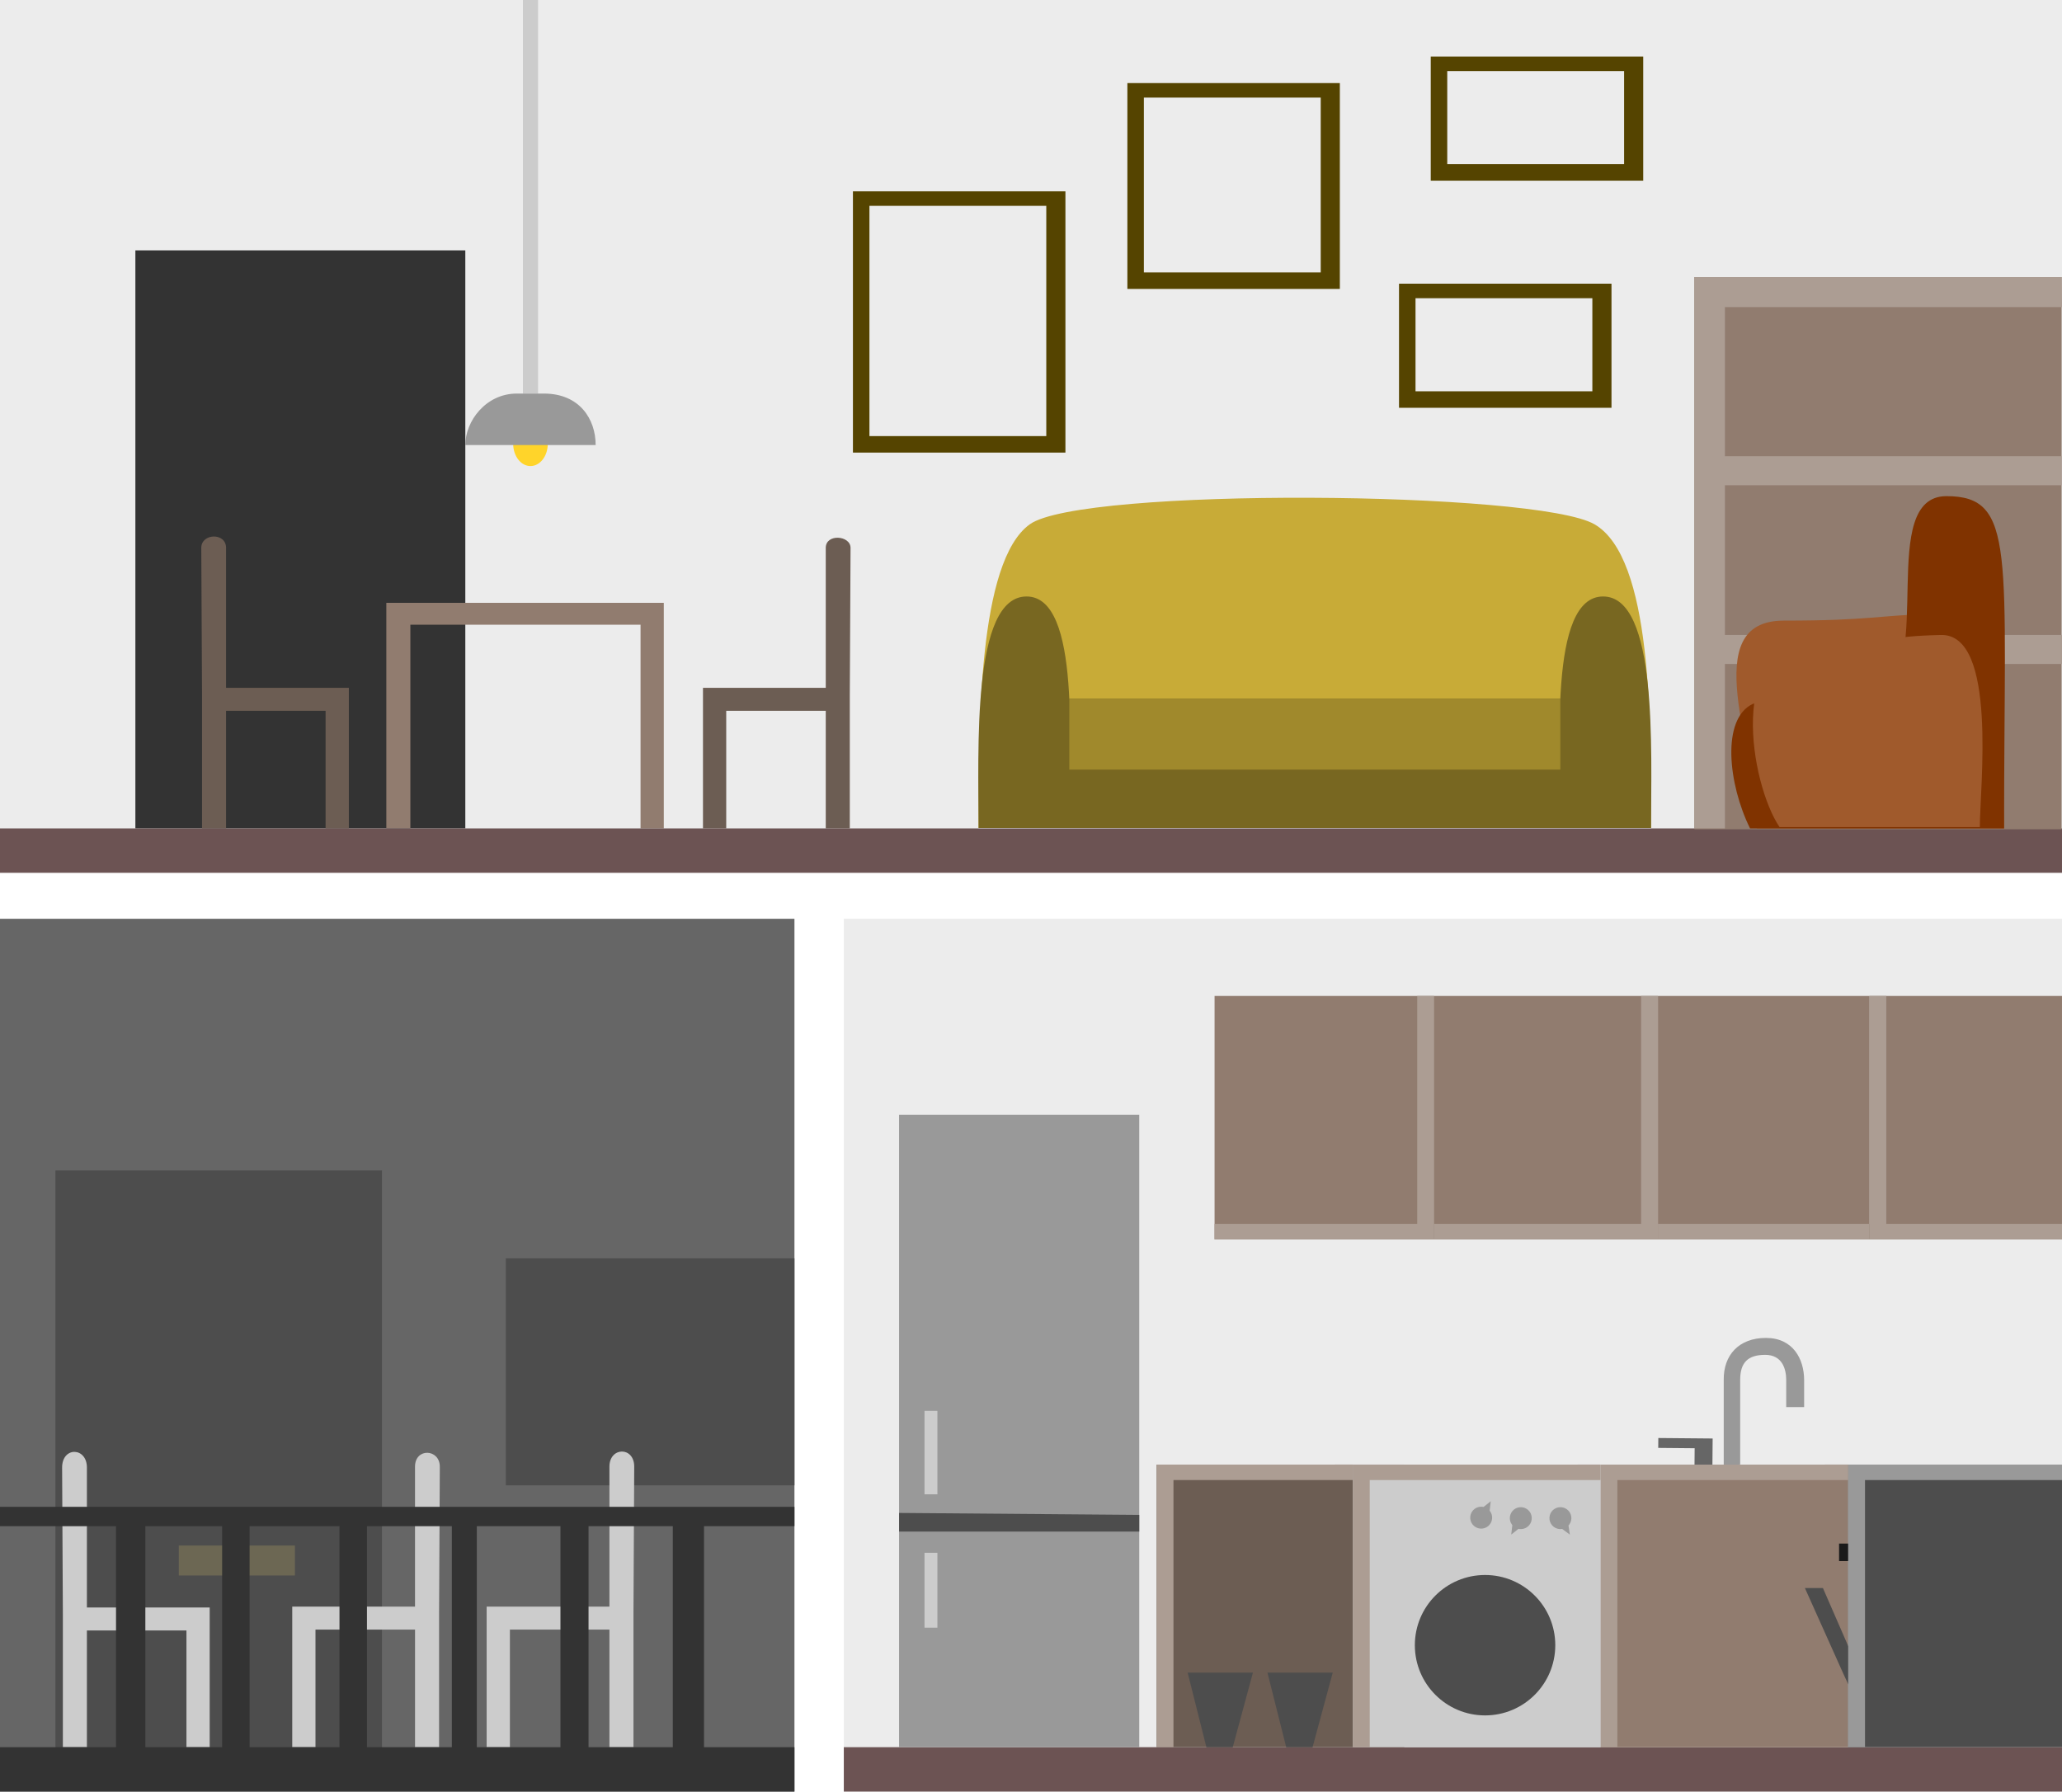
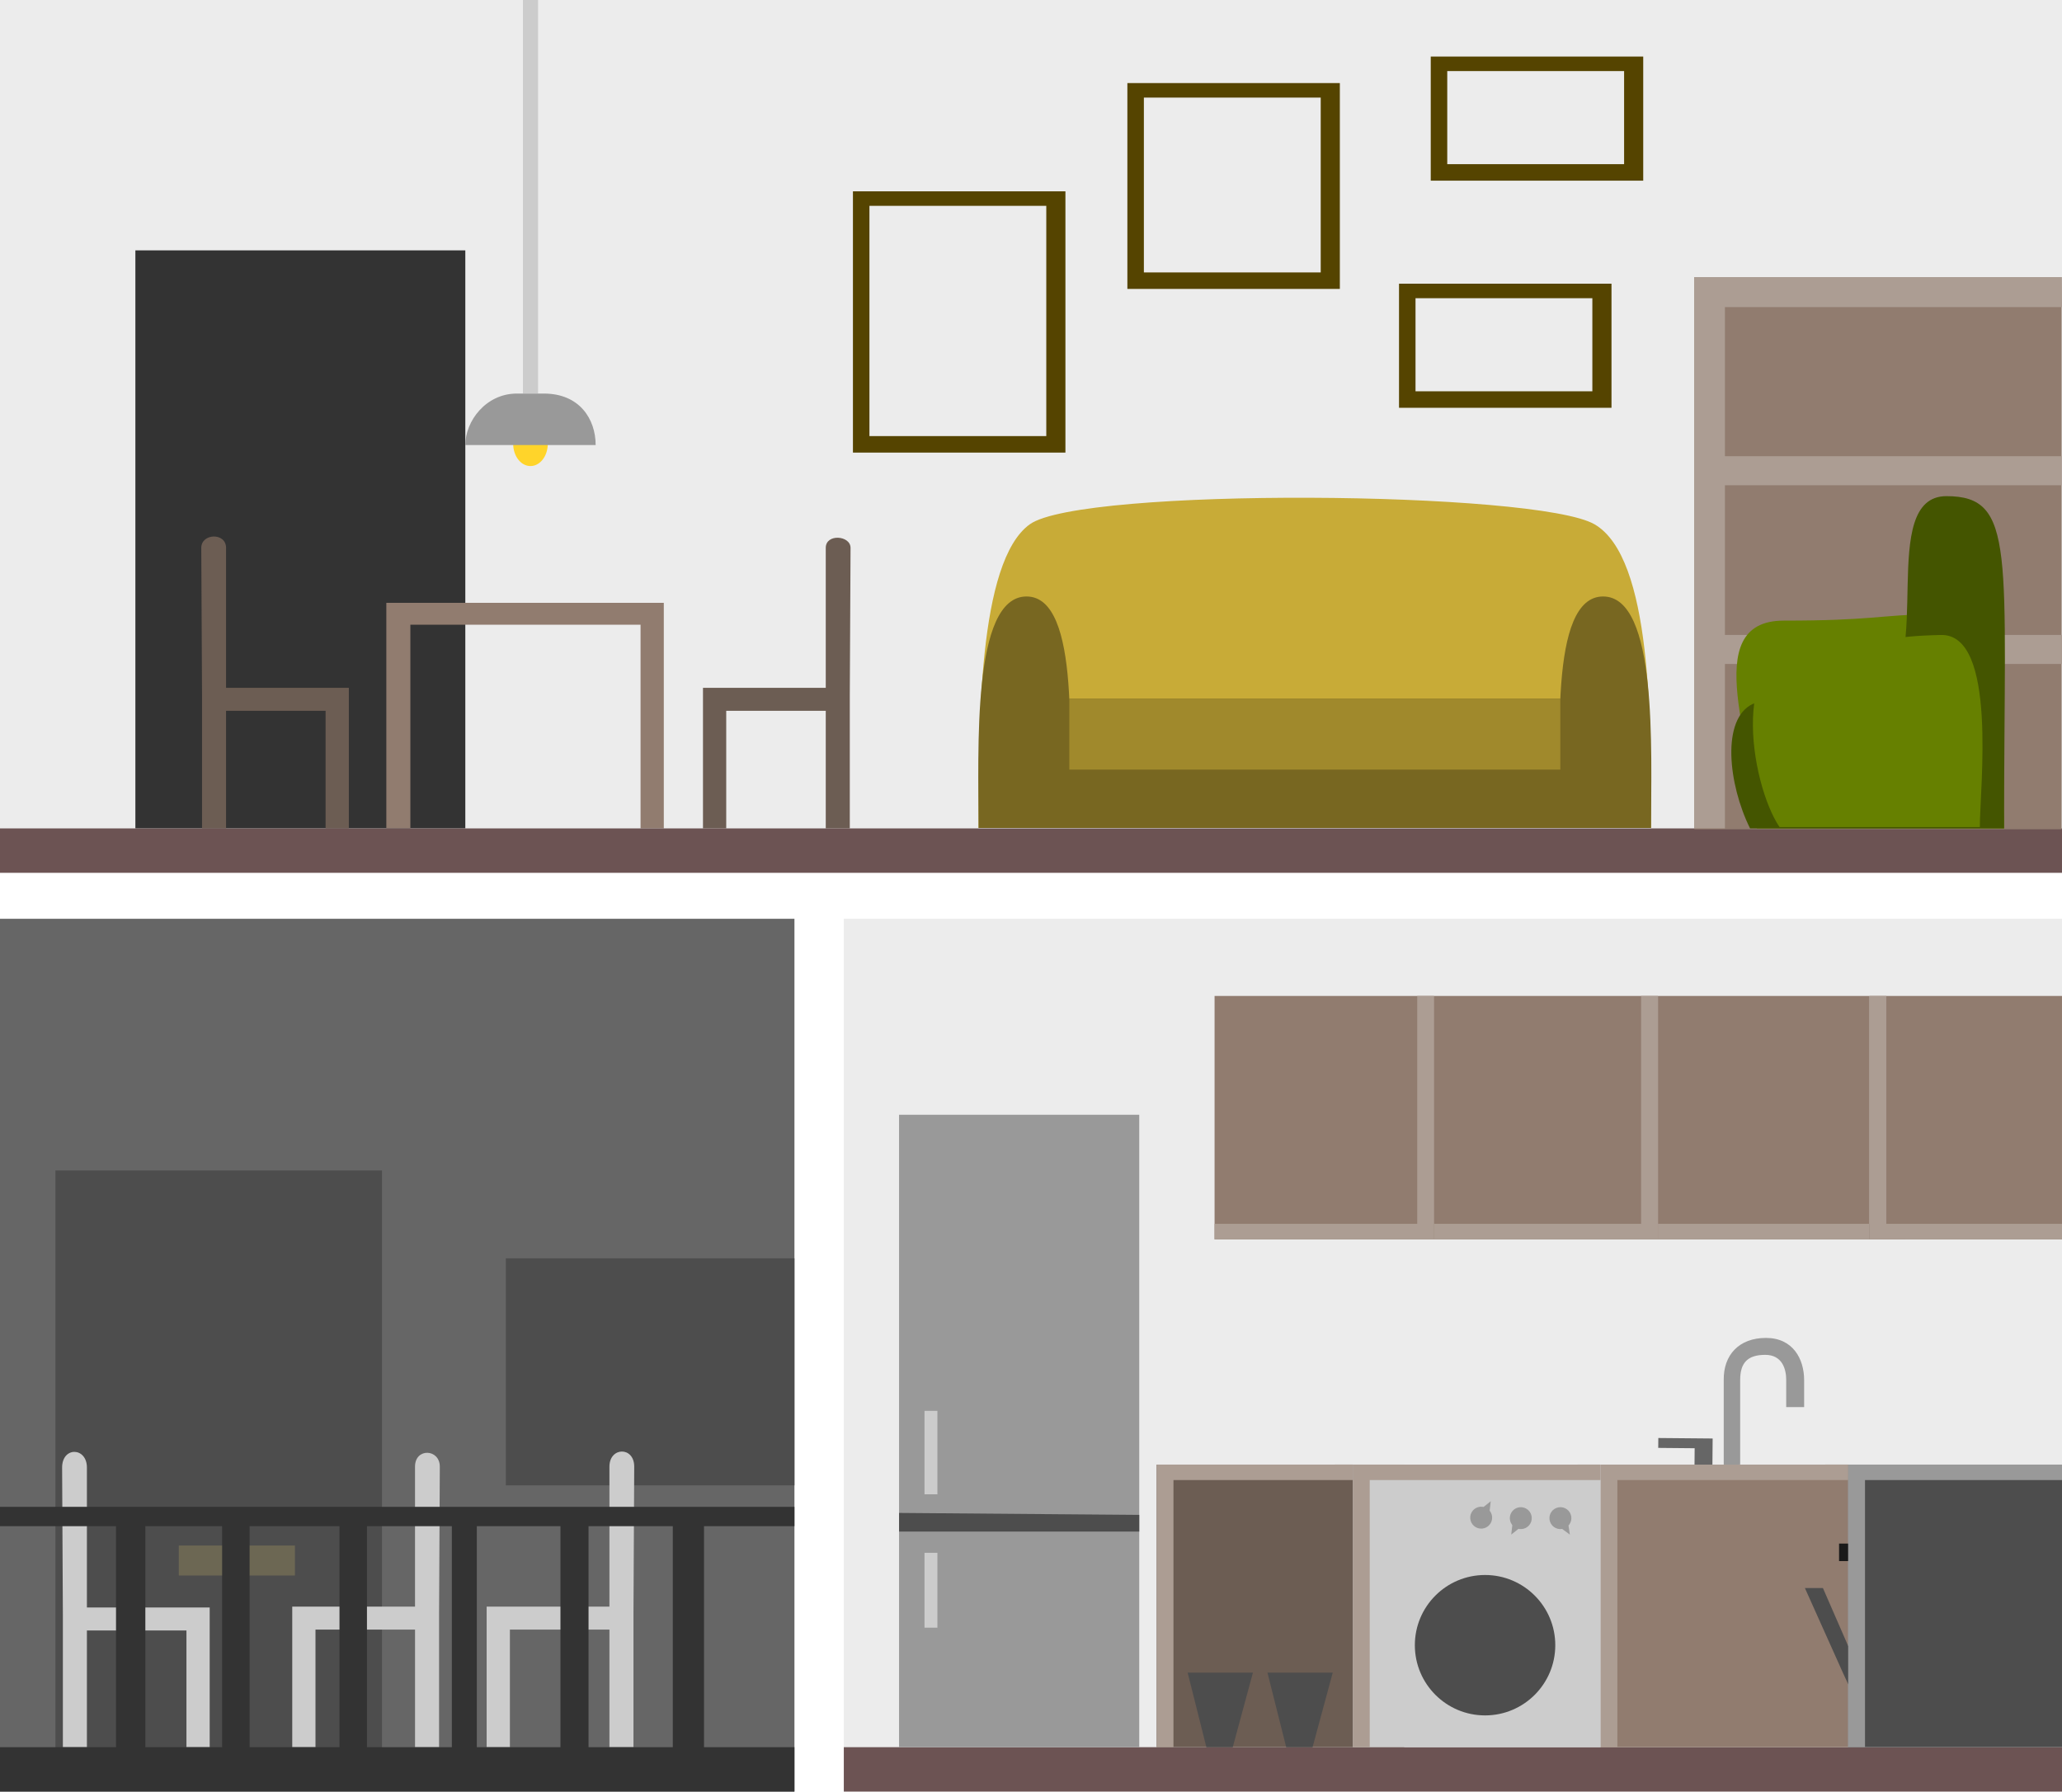
<svg xmlns="http://www.w3.org/2000/svg" width="463.933" height="403.157" viewBox="0 0 122.749 106.669" version="1.1" id="svg8">
  <defs id="defs2" />
  <g id="layer1" transform="translate(-3.4144,-7.217521)">
    <g transform="matrix(1.152466,0,0,1.152466,-78.9707,3.326696)" id="g1691-94-2" />
    <rect style="display:inline;opacity:1;fill:#666666;fill-opacity:1;stroke:none;stroke-width:0.618;stroke-miterlimit:4;stroke-dasharray:none;stroke-opacity:1" id="rect1325-0-3" width="47.293" height="51.965" x="3.414" y="61.921" />
    <rect style="opacity:1;fill:#4d4d4d;fill-opacity:1;stroke:none;stroke-width:0.624;stroke-miterlimit:4;stroke-dasharray:none;stroke-opacity:1" id="rect909-6-7" width="17.181" height="13.518" x="33.527" y="82.137" />
    <rect style="opacity:1;fill:#4d4d4d;fill-opacity:1;stroke:none;stroke-width:1.06;stroke-miterlimit:4;stroke-dasharray:none;stroke-opacity:1" id="rect909-6" width="19.439" height="34.416" x="6.714" y="76.906" />
    <path style="fill:#cccccc;fill-opacity:1;stroke:none;stroke-width:0.165px;stroke-linecap:butt;stroke-linejoin:miter;stroke-opacity:1" d="m 29.552,103.318 v 7.925 0 h -1.431 v -7.002 H 22.195 v 7.002 h -1.384 v -8.371 h 7.309 v -8.332 c 0,-1.135 1.476,-1.065 1.476,0 z" id="path1372-5-5-0-9" />
    <path style="fill:#cccccc;fill-opacity:1;stroke:none;stroke-width:0.165px;stroke-linecap:butt;stroke-linejoin:miter;stroke-opacity:1" d="m 7.157,103.371 v 7.872 0 h 1.431 v -6.95 h 5.925 v 6.95 h 1.384 v -8.318 H 8.588 v -8.332 c 0,-1.223 -1.476,-1.262 -1.476,0 z" id="path1372-5-5-0" />
    <path style="fill:#cccccc;fill-opacity:1;stroke:none;stroke-width:0.165px;stroke-linecap:butt;stroke-linejoin:miter;stroke-opacity:1" d="m 41.124,103.318 v 7.925 0 H 39.693 v -7.002 h -5.925 v 7.002 h -1.384 v -8.371 H 39.693 v -8.332 c 0,-1.182 1.476,-1.216 1.476,0 z" id="path1372-5-5-0-9-2" />
    <rect style="opacity:1;fill:#6c6753;fill-opacity:1;stroke:none;stroke-width:0.846;stroke-miterlimit:4;stroke-dasharray:none;stroke-opacity:1" id="rect2433" width="6.912" height="1.784" x="14.059" y="99.237" />
    <path style="fill:#333333;stroke:none;stroke-width:0.21px;stroke-linecap:butt;stroke-linejoin:miter;stroke-opacity:1" d="m 3.414,96.933 v 1.152 h 6.907 l -2e-5,13.158 H 3.414 l 5e-5,2.643 h 47.293 l -5e-5,-2.643 h -5.383 l 2e-5,-13.158 h 5.383 v -1.152 z m 8.653,1.152 h 4.571 l -2e-5,13.158 h -4.571 z m 6.206,0 h 5.351 l -2e-5,13.158 h -5.351 z m 13.526,0 h 4.979 l -3e-5,13.158 h -4.979 z m -6.54,0 h 5.053 l -2e-5,13.158 h -5.053 z m 13.191,0 h 5.016 l -2e-5,13.158 h -5.016 z" id="path2410" />
    <rect style="display:inline;opacity:1;fill:#ececec;fill-opacity:1;stroke:none;stroke-width:0.766;stroke-miterlimit:4;stroke-dasharray:none;stroke-opacity:1" id="rect1325" width="72.518" height="51.965" x="53.646" y="61.921" />
    <path style="opacity:1;fill:#6c5353;fill-opacity:1;stroke:none;stroke-width:0.846;stroke-miterlimit:4;stroke-dasharray:none;stroke-opacity:1" d="m 53.646,111.243 h 72.518 l 3e-5,2.643 h -72.518 z" id="rect2435" />
    <path id="path1454" d="m 105.352,94.566 0.015,-1.702 -3.234,-0.029 -0.006,0.589 2.169,0.02 -0.01,1.113 z" style="fill:#666666;fill-opacity:1;stroke:none;stroke-width:0.165px;stroke-linecap:butt;stroke-linejoin:miter;stroke-opacity:1" />
    <path style="fill:#999999;fill-opacity:1;stroke:none;stroke-width:0.165px;stroke-linecap:butt;stroke-linejoin:miter;stroke-opacity:1" d="M 71.233,111.243 V 73.589 H 56.935 v 37.654 z" id="path1588" />
    <path style="opacity:1;fill:#6c5d53;fill-opacity:1;stroke:none;stroke-width:0.665;stroke-miterlimit:4;stroke-dasharray:none;stroke-opacity:1" d="m 72.269,94.418 v 16.825 H 87.01 V 94.418 Z" id="rect1327-3-6-7-3" />
    <path style="opacity:1;fill:#917c6f;fill-opacity:1;stroke:none;stroke-width:0.665;stroke-miterlimit:4;stroke-dasharray:none;stroke-opacity:1" d="m 98.694,94.418 v 16.825 h 14.741 V 94.418 Z" id="rect1327-3-6" />
    <path style="opacity:1;fill:#1a1a1a;fill-opacity:1;stroke:none;stroke-width:0.665;stroke-miterlimit:4;stroke-dasharray:none;stroke-opacity:1" d="m 112.892,99.12 h 1.085 v 1.043 h -1.085 z" id="rect1333" />
    <path style="opacity:1;fill:#4d4d4d;fill-opacity:1;stroke:none;stroke-width:0.665;stroke-miterlimit:4;stroke-dasharray:none;stroke-opacity:1" d="m 113.435,94.418 v 11.924 1.475 3.425 h 12.729 V 94.418 Z" id="rect1327-3" />
    <path style="fill:#ac9d93;fill-opacity:1;stroke:none;stroke-width:0.165px;stroke-linecap:butt;stroke-linejoin:miter;stroke-opacity:1" d="m 98.694,94.418 v 16.825 0 h 1.001 V 95.34 h 13.741 v -0.923 z" id="path1372" />
    <path style="opacity:1;fill:#cccccc;fill-opacity:1;stroke:none;stroke-width:0.665;stroke-miterlimit:4;stroke-dasharray:none;stroke-opacity:1" d="m 83.952,94.418 v 16.825 H 98.694 V 94.418 Z" id="rect1327-3-6-7" />
    <path style="fill:#ac9d93;fill-opacity:1;stroke:none;stroke-width:0.165px;stroke-linecap:butt;stroke-linejoin:miter;stroke-opacity:1" d="m 83.952,94.418 v 16.825 0 h 1.001 V 95.34 h 13.741 v -0.923 z" id="path1372-5" />
    <path style="fill:#ac9d93;stroke:none;stroke-width:0.165px;stroke-linecap:butt;stroke-linejoin:miter;stroke-opacity:1" d="m 72.269,94.418 v 16.825 0 h 1.001 V 95.34 h 10.683 v -0.923 z" id="path1372-5-5" />
    <path style="fill:#999999;fill-opacity:1;stroke:none;stroke-width:0.165px;stroke-linecap:butt;stroke-linejoin:miter;stroke-opacity:1" d="m 106.027,94.418 v -5.029 c -0.026,-1.489 0.903,-2.513 2.513,-2.513 1.61,0 2.273,1.255 2.273,2.511 v 1.609 h -1.067 v -1.624 c 0,-0.609 -0.217,-1.488 -1.25,-1.488 -1.034,0 -1.49,0.46 -1.49,1.49 v 5.043 z" id="path1437" />
    <path style="fill:#4d4d4d;fill-opacity:1;stroke:none;stroke-width:0.165px;stroke-linecap:butt;stroke-linejoin:miter;stroke-opacity:1" d="m 75.23,111.243 h 1.57 l 1.2,-4.437 h -3.886 z" id="path1590" />
    <path style="fill:#4d4d4d;fill-opacity:1;stroke:none;stroke-width:0.165px;stroke-linecap:butt;stroke-linejoin:miter;stroke-opacity:1" d="m 79.981,111.243 h 1.57 l 1.2,-4.437 h -3.886 z" id="path1590-7" />
    <path style="fill:#4d4d4d;fill-opacity:1;stroke:none;stroke-width:0.165px;stroke-linecap:butt;stroke-linejoin:miter;stroke-opacity:1" d="m 56.935,97.296 v 1.11 h 14.299 v -0.994 z" id="path1624" />
    <path style="fill:#cccccc;fill-opacity:1;stroke:none;stroke-width:0.165px;stroke-linecap:butt;stroke-linejoin:miter;stroke-opacity:1" d="m 58.449,91.217 v 4.969 h 0.769 v -4.969 z" id="path1624-6" />
    <path style="fill:#cccccc;fill-opacity:1;stroke:none;stroke-width:0.165px;stroke-linecap:butt;stroke-linejoin:miter;stroke-opacity:1" d="m 58.449,99.67 v 4.458 h 0.769 v -4.458 z" id="path1624-6-1" />
    <path style="opacity:1;fill:#4d4d4d;fill-opacity:1;stroke:none;stroke-width:0.13;stroke-miterlimit:4;stroke-dasharray:none;stroke-opacity:1" d="m 110.858,101.767 2.283,5.09 0.351,0.755 0.815,1.753 0.777,-0.361 -3.153,-7.237 z" id="rect1327-3-4" />
    <path style="fill:#999999;fill-opacity:1;stroke:none;stroke-width:0.165px;stroke-linecap:butt;stroke-linejoin:miter;stroke-opacity:1" d="m 113.435,94.418 v 16.825 0 h 1.001 V 95.34 h 11.728 v -0.923 z" id="path1372-6" />
    <path style="opacity:1;fill:#917c6f;fill-opacity:1;stroke:none;stroke-width:0.665;stroke-miterlimit:4;stroke-dasharray:none;stroke-opacity:1" d="M 88.781,81.007 V 66.515 H 75.717 V 81.007 Z" id="rect1327-3-6-7-9" />
    <path style="fill:#ac9d93;fill-opacity:1;stroke:none;stroke-width:0.165px;stroke-linecap:butt;stroke-linejoin:miter;stroke-opacity:1" d="m 88.781,81.007 v -14.492 0 H 87.781 V 80.084 h -12.063 v 0.923 z" id="path1372-5-4" />
    <path style="opacity:1;fill:#917c6f;fill-opacity:1;stroke:none;stroke-width:0.665;stroke-miterlimit:4;stroke-dasharray:none;stroke-opacity:1" d="M 102.11,81.007 V 66.515 H 88.781 V 81.007 Z" id="rect1327-3-6-7-9-6" />
    <path style="fill:#ac9d93;fill-opacity:1;stroke:none;stroke-width:0.165px;stroke-linecap:butt;stroke-linejoin:miter;stroke-opacity:1" d="m 102.11,81.007 v -14.492 0 h -1.001 V 80.084 H 88.781 v 0.923 z" id="path1372-5-4-9" />
    <path style="opacity:1;fill:#917c6f;fill-opacity:1;stroke:none;stroke-width:0.665;stroke-miterlimit:4;stroke-dasharray:none;stroke-opacity:1" d="M 114.703,81.007 V 66.515 H 102.11 V 81.007 Z" id="rect1327-3-6-7-9-2" />
    <path style="fill:#ac9d93;fill-opacity:1;stroke:none;stroke-width:0.165px;stroke-linecap:butt;stroke-linejoin:miter;stroke-opacity:1" d="M 116.851,81.007 V 80.084 H 102.11 V 81.007 Z" id="path1372-5-4-2" />
    <path style="opacity:1;fill:#917c6f;fill-opacity:1;stroke:none;stroke-width:0.665;stroke-miterlimit:4;stroke-dasharray:none;stroke-opacity:1" d="M 114.703,81.007 V 66.515 h 11.46 V 81.007 Z" id="rect1327-3-6-7-9-7" />
    <path style="fill:#ac9d93;fill-opacity:1;stroke:none;stroke-width:0.165px;stroke-linecap:butt;stroke-linejoin:miter;stroke-opacity:1" d="m 114.703,81.007 v -14.492 0 h 1.001 V 80.084 h 10.46 v 0.923 z" id="path1372-5-4-5" />
    <circle style="opacity:1;fill:#4d4d4d;fill-opacity:1;stroke:none;stroke-width:1.065;stroke-miterlimit:4;stroke-dasharray:none;stroke-opacity:1" id="path9990" cx="91.819" cy="105.171" r="4.18" />
    <g id="g10019" transform="rotate(-150.8863,342.3116,176.7775)" style="fill:#999999;fill-opacity:1">
      <circle r="0.653" cy="125.105" cx="597.818" id="path9994" style="opacity:1;fill:#999999;fill-opacity:1;stroke:none;stroke-width:1.065;stroke-miterlimit:4;stroke-dasharray:none;stroke-opacity:1" />
      <path id="path9996" d="m 597.63,124.48 0.209,-0.507 0.218,0.525 -0.199,0.487 z" style="fill:#999999;fill-opacity:1;stroke:none;stroke-width:0.265px;stroke-linecap:butt;stroke-linejoin:miter;stroke-opacity:1" />
    </g>
    <g id="g10019-0" transform="rotate(29.11371,397.7063,-863.3902)" style="fill:#999999;fill-opacity:1">
      <circle r="0.653" cy="125.105" cx="597.818" id="path9994-4" style="opacity:1;fill:#999999;fill-opacity:1;stroke:none;stroke-width:1.065;stroke-miterlimit:4;stroke-dasharray:none;stroke-opacity:1" />
      <path id="path9996-8" d="m 597.63,124.48 0.209,-0.507 0.218,0.525 -0.199,0.487 z" style="fill:#999999;fill-opacity:1;stroke:none;stroke-width:0.265px;stroke-linecap:butt;stroke-linejoin:miter;stroke-opacity:1" />
    </g>
    <g id="g10019-04" transform="rotate(149.1137,350.8593,42.08206)" style="fill:#999999;fill-opacity:1">
      <circle r="0.653" cy="125.105" cx="597.818" id="path9994-2" style="opacity:1;fill:#999999;fill-opacity:1;stroke:none;stroke-width:1.065;stroke-miterlimit:4;stroke-dasharray:none;stroke-opacity:1" />
      <path id="path9996-9" d="m 597.63,124.48 0.209,-0.507 0.218,0.525 -0.199,0.487 z" style="fill:#999999;fill-opacity:1;stroke:none;stroke-width:0.265px;stroke-linecap:butt;stroke-linejoin:miter;stroke-opacity:1" />
    </g>
    <rect style="display:inline;opacity:1;fill:#ececec;fill-opacity:1;stroke:none;stroke-width:0.996;stroke-miterlimit:4;stroke-dasharray:none;stroke-opacity:1" id="rect1325-0" width="122.749" height="51.965" x="3.414" y="7.218" />
    <rect y="22.124" x="11.473" height="34.416" width="19.641" id="rect909" style="opacity:1;fill:#333333;fill-opacity:1;stroke:none;stroke-width:1.065;stroke-miterlimit:4;stroke-dasharray:none;stroke-opacity:1" />
    <path style="display:inline;fill:#6c5d53;fill-opacity:1;stroke:none;stroke-width:0.165px;stroke-linecap:butt;stroke-linejoin:miter;stroke-opacity:1" d="m 15.441,48.615 v 7.925 0 h 1.431 v -7.002 h 5.925 v 7.002 h 1.384 v -8.371 h -7.309 v -8.332 c 0,-0.927 -1.476,-0.876 -1.476,0 z" id="path1372-5-5-0-9-1-0" />
    <path style="display:inline;fill:#6c5d53;fill-opacity:1;stroke:none;stroke-width:0.165px;stroke-linecap:butt;stroke-linejoin:miter;stroke-opacity:1" d="m 54.002,48.615 v 7.925 0 h -1.431 v -7.002 h -5.925 v 7.002 h -1.384 v -8.371 h 7.309 v -8.332 c 0,-0.863 1.476,-0.744 1.476,0 z" id="path1372-5-5-0-9-1-4" />
    <path style="display:inline;fill:#917c6f;fill-opacity:1;stroke:none;stroke-width:0.165px;stroke-linecap:butt;stroke-linejoin:miter;stroke-opacity:1" d="m 26.412,43.109 v 13.431 0 h 1.431 V 44.411 h 13.703 v 12.128 h 1.384 v -13.431 z" id="path1372-5-5-0-9-1-0-2" />
    <path style="display:inline;fill:#cccccc;fill-opacity:1;stroke:none;stroke-width:0.265px;stroke-linecap:butt;stroke-linejoin:miter;stroke-opacity:1" d="m 34.543,7.218 0,23.432 h 0.901 l 0,-23.432 z" id="path10159" />
    <path style="display:inline;opacity:1;fill:#ffd42a;fill-opacity:1;stroke:none;stroke-width:1.893;stroke-miterlimit:4;stroke-dasharray:none;stroke-opacity:1" d="m 36.023,33.64 c 0,0.733 -0.461,1.326 -1.03,1.326 -0.569,-8e-6 -1.03,-0.594 -1.03,-1.326 0,-0.733 0.461,-1.326 1.03,-1.326 0.569,-3e-6 1.03,0.594 1.03,1.326 z" id="path10163" />
    <path style="display:inline;fill:#999999;fill-opacity:1;stroke:none;stroke-width:0.362px;stroke-linecap:butt;stroke-linejoin:miter;stroke-opacity:1" d="m 34.18,30.65 c -1.835,0 -3.066,1.634 -3.066,3.066 h 7.759 c 0,-1.553 -0.963,-3.066 -3.079,-3.066 z" id="path10161" />
    <path style="opacity:1;fill:#6c5353;fill-opacity:1;stroke:none;stroke-width:1.101;stroke-miterlimit:4;stroke-dasharray:none;stroke-opacity:1" d="m 3.414,56.54 h 122.749 l 2e-5,2.643 H 3.414 Z" id="rect2435-5" />
    <path style="opacity:1;fill:#c8ab37;fill-opacity:1;stroke:none;stroke-width:0.665;stroke-miterlimit:4;stroke-dasharray:none;stroke-opacity:1" d="m 64.716,38.434 c -3.087,2.221 -3.048,12.057 -3.048,18.079 h 40.031 c 0,-6.355 0.07,-16.087 -3.363,-18.079 -3.434,-1.993 -30.533,-2.221 -33.62,0 z" id="rect1327-3-6-7-3-4" />
    <path style="opacity:1;fill:#786721;fill-opacity:1;stroke:none;stroke-width:0.846;stroke-miterlimit:4;stroke-dasharray:none;stroke-opacity:1" d="M 65.832,48.813 H 97.954 V 56.513 H 65.832 Z" id="rect2487" />
    <path style="fill:#786721;fill-opacity:1;stroke:none;stroke-width:0.21px;stroke-linecap:butt;stroke-linejoin:miter;stroke-opacity:1" d="m 101.7,56.513 c 0,-4.639 0.415,-13.782 -2.855,-13.782 -3.27,0 -2.523,9.137 -2.527,13.782 z" id="path2470-0" />
    <path style="fill:#786721;fill-opacity:1;stroke:none;stroke-width:0.21px;stroke-linecap:butt;stroke-linejoin:miter;stroke-opacity:1" d="m 61.668,56.513 c 0,-4.639 -0.415,-13.782 2.855,-13.782 3.27,0 2.523,9.137 2.527,13.782 z" id="path2470-0-5" />
    <path style="opacity:1;fill:#917c6f;fill-opacity:1;stroke:none;stroke-width:1.296;stroke-miterlimit:4;stroke-dasharray:none;stroke-opacity:1" d="M 126.142,56.592 V 23.716 h -21.863 v 32.876 z" id="rect1327-3-6-7-9-3" />
    <path id="path935-5" d="m 104.279,23.716 v 32.823 h 1.818 v -9.789 h 20.066 v -1.729 h -20.066 v -8.914 h 20.045 v -1.729 h -20.045 v -8.877 h 20.066 l -0.022,-1.786 z" style="fill:#ac9d93;fill-opacity:1;stroke:none;stroke-width:0.265px;stroke-linecap:butt;stroke-linejoin:miter;stroke-opacity:1" />
-     <path style="fill:#a05a2c;fill-opacity:1;stroke:none;stroke-width:0.358px;stroke-linecap:butt;stroke-linejoin:miter;stroke-opacity:1" d="m 122.716,56.54 c 0,-2.32 -0.78,-12.856 -4.164,-12.774 -3.384,0.081 -3.726,0.402 -8.949,0.402 -5.223,0 -1.589,7.726 -1.599,12.372 z" id="path2470-0-0" />
-     <path style="fill:#803300;fill-opacity:1;stroke:none;stroke-width:0.302px;stroke-linecap:butt;stroke-linejoin:miter;stroke-opacity:1" d="m 122.716,56.54 c 0,-16.401 0.728,-19.782 -3.43,-19.782 -4.158,0 -0.68,10.154 -3.979,11.832 -2.663,1.183 -6.819,0.188 -7.567,0.547 -1.86,0.891 -1.449,4.771 -0.146,7.403 h 7.398 z" id="path2470-0-58" />
-     <path style="fill:#a05a2c;fill-opacity:1;stroke:none;stroke-width:0.358px;stroke-linecap:butt;stroke-linejoin:miter;stroke-opacity:1" d="m 121.272,56.462 c 0,-2.32 1.067,-11.52 -2.317,-11.439 -3.384,0.081 -2.311,0.402 -7.535,0.402 -5.224,2.19e-4 -3.82,8.454 -2.071,11.036 z" id="path2470-0-0-6" />
+     <path style="fill:#668000;fill-opacity:1;stroke:none;stroke-width:0.358px;stroke-linecap:butt;stroke-linejoin:miter;stroke-opacity:1" d="m 122.716,56.54 c 0,-2.32 -0.78,-12.856 -4.164,-12.774 -3.384,0.081 -3.726,0.402 -8.949,0.402 -5.223,0 -1.589,7.726 -1.599,12.372 z" id="path2470-0-0" />
+     <path style="fill:#445500;fill-opacity:1;stroke:none;stroke-width:0.302px;stroke-linecap:butt;stroke-linejoin:miter;stroke-opacity:1" d="m 122.716,56.54 c 0,-16.401 0.728,-19.782 -3.43,-19.782 -4.158,0 -0.68,10.154 -3.979,11.832 -2.663,1.183 -6.819,0.188 -7.567,0.547 -1.86,0.891 -1.449,4.771 -0.146,7.403 h 7.398 z" id="path2470-0-58" />
+     <path style="fill:#668000;fill-opacity:1;stroke:none;stroke-width:0.358px;stroke-linecap:butt;stroke-linejoin:miter;stroke-opacity:1" d="m 121.272,56.462 c 0,-2.32 1.067,-11.52 -2.317,-11.439 -3.384,0.081 -2.311,0.402 -7.535,0.402 -5.224,2.19e-4 -3.82,8.454 -2.071,11.036 z" id="path2470-0-0-6" />
    <path id="path953" d="M 54.189,18.609 V 34.164 H 66.838 V 18.609 Z m 0.982,0.864 h 10.528 v 13.709 H 55.171 Z" style="fill:#554400;stroke:none;stroke-width:0.265px;stroke-linecap:butt;stroke-linejoin:miter;stroke-opacity:1" />
    <path id="path953-5" d="m 70.526,12.164 v 12.255 h 12.648 v -12.255 z m 0.982,0.864 H 82.036 V 23.438 H 71.508 Z" style="fill:#554400;stroke:none;stroke-width:0.265px;stroke-linecap:butt;stroke-linejoin:miter;stroke-opacity:1" />
    <path id="path953-5-6" d="m 86.697,24.108 v 7.389 h 12.648 v -7.389 z m 0.982,0.864 H 98.206 v 5.543 H 87.679 Z" style="fill:#554400;stroke:none;stroke-width:0.265px;stroke-linecap:butt;stroke-linejoin:miter;stroke-opacity:1" />
    <path id="path953-5-6-3" d="m 88.586,10.585 v 7.389 h 12.648 v -7.389 z m 0.982,0.864 h 10.528 v 5.543 H 89.568 Z" style="fill:#554400;stroke:none;stroke-width:0.265px;stroke-linecap:butt;stroke-linejoin:miter;stroke-opacity:1" />
    <path style="fill:#a0892c;stroke:none;stroke-width:0.265px;stroke-linecap:butt;stroke-linejoin:miter;stroke-opacity:1;fill-opacity:1" d="M 67.069,48.813 H 96.298 v 4.226 H 67.069 Z" id="path890" />
  </g>
</svg>
